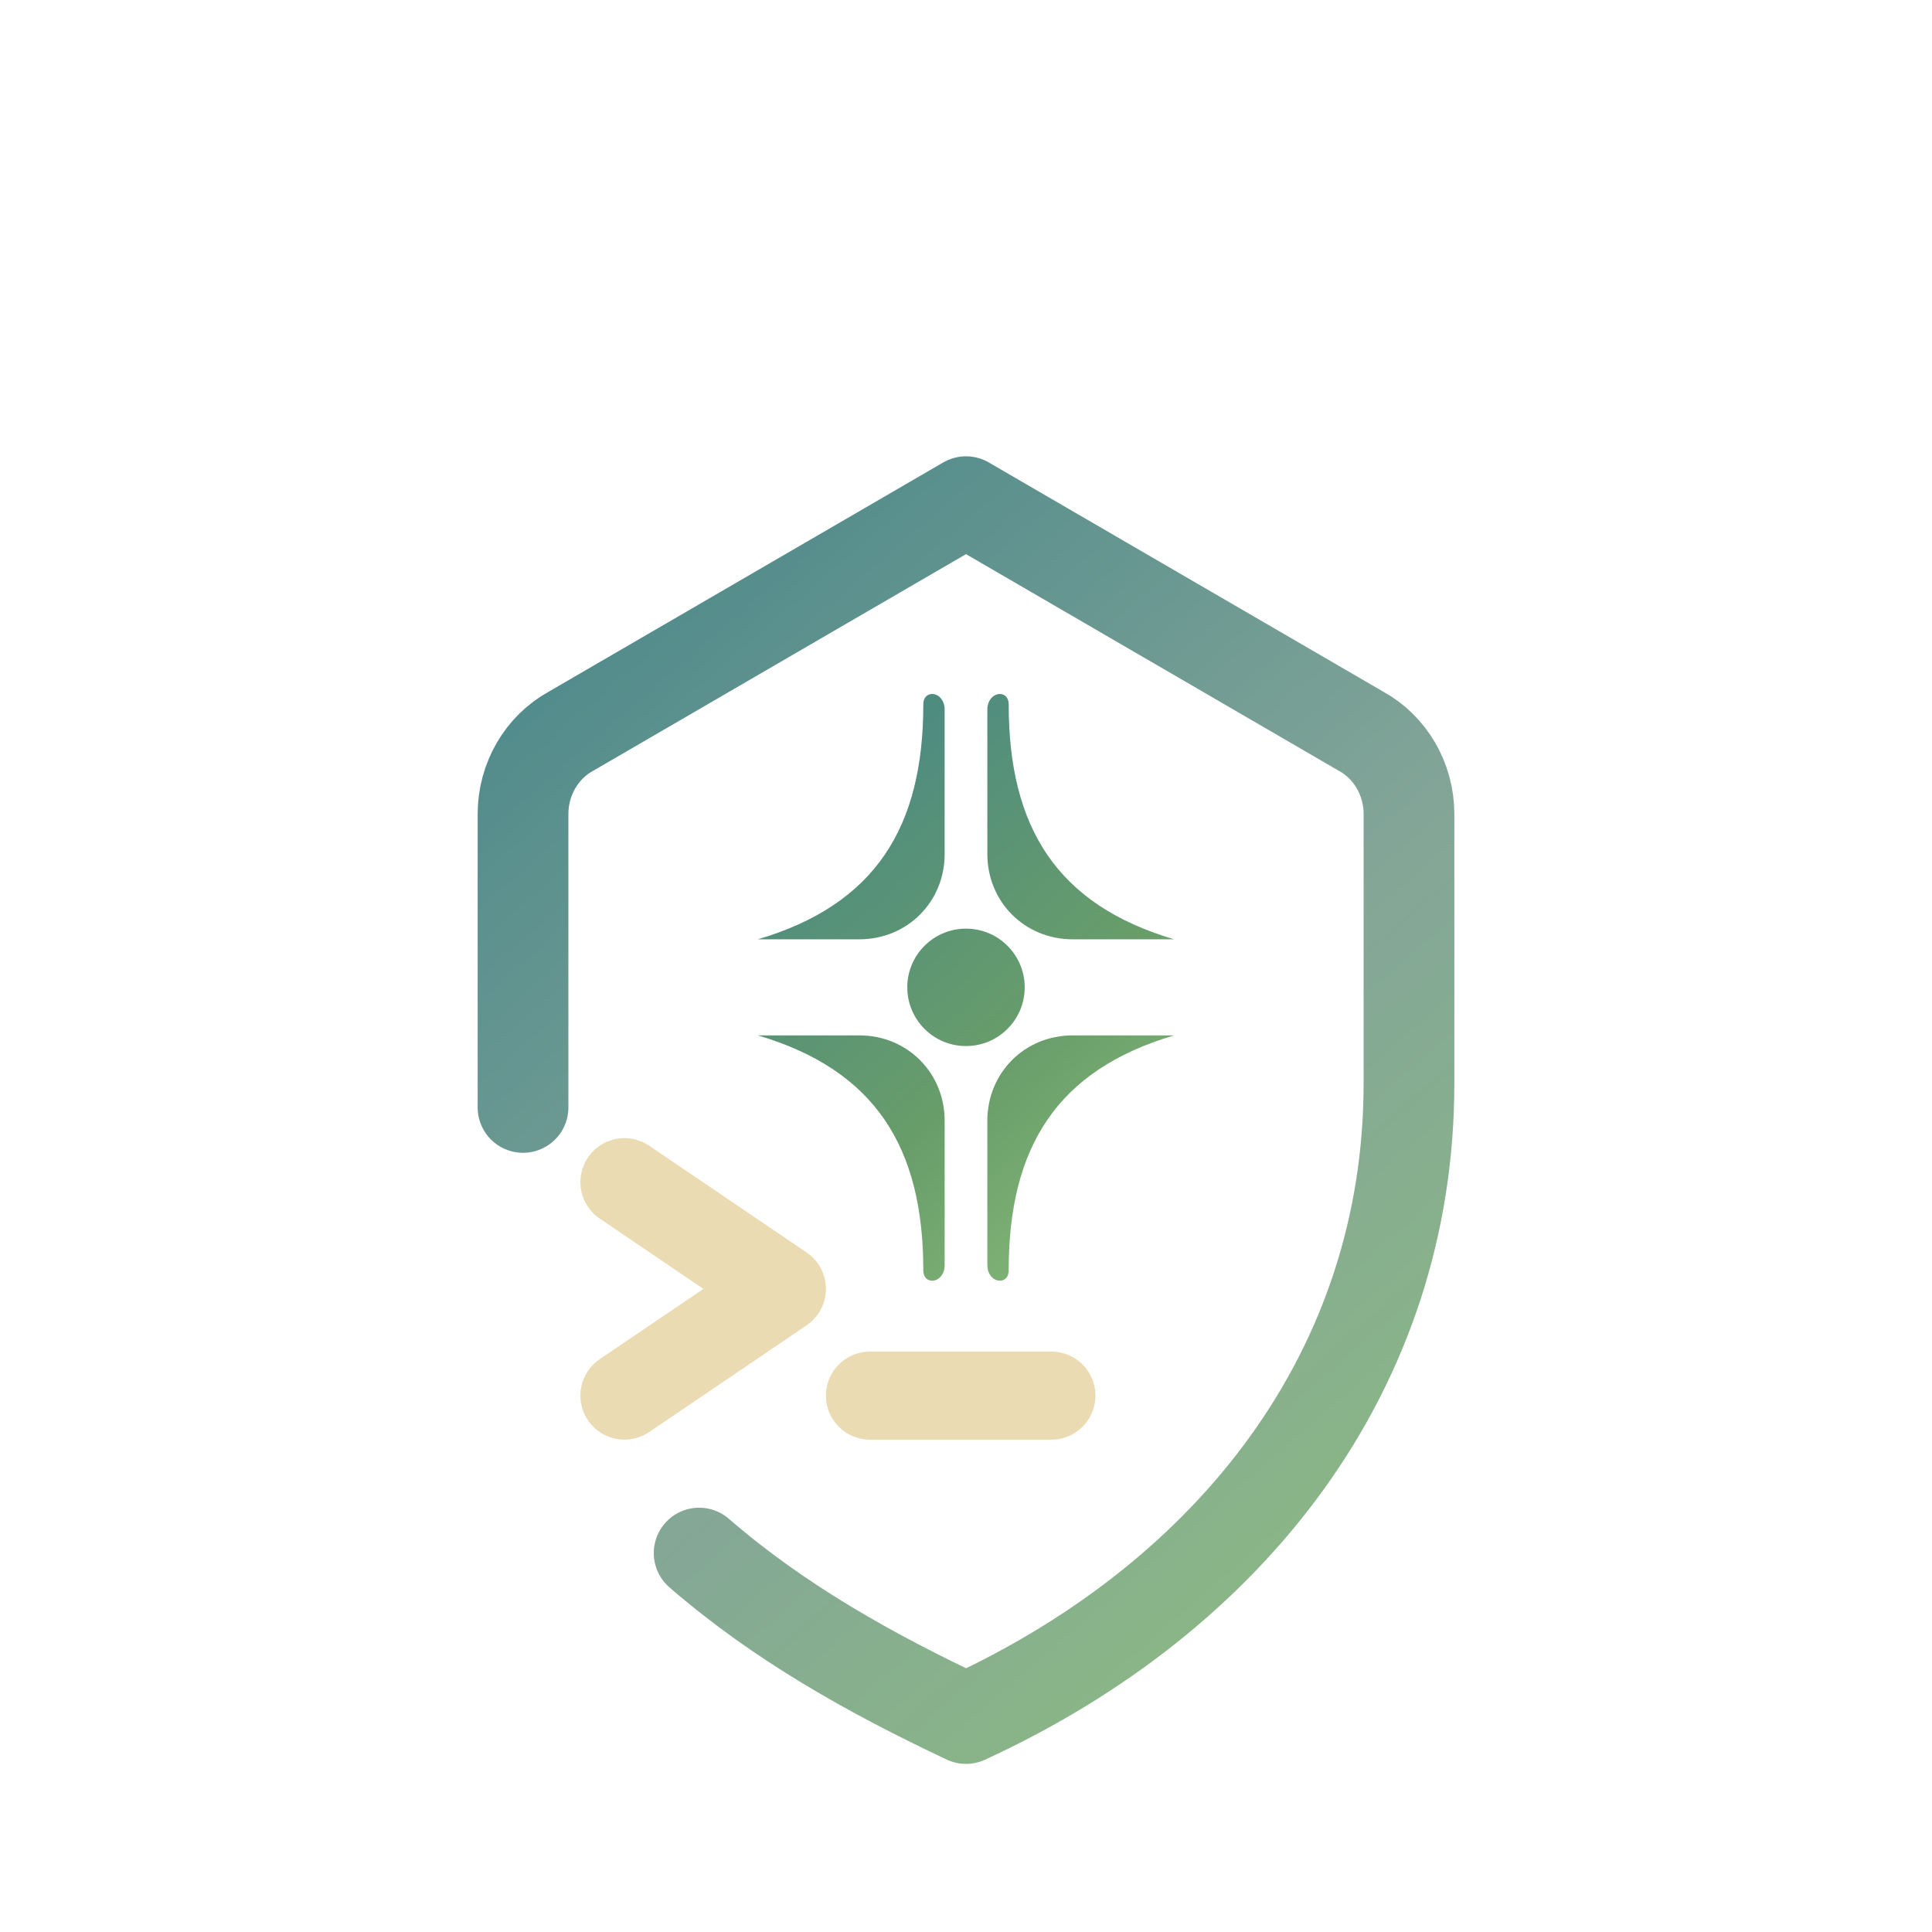
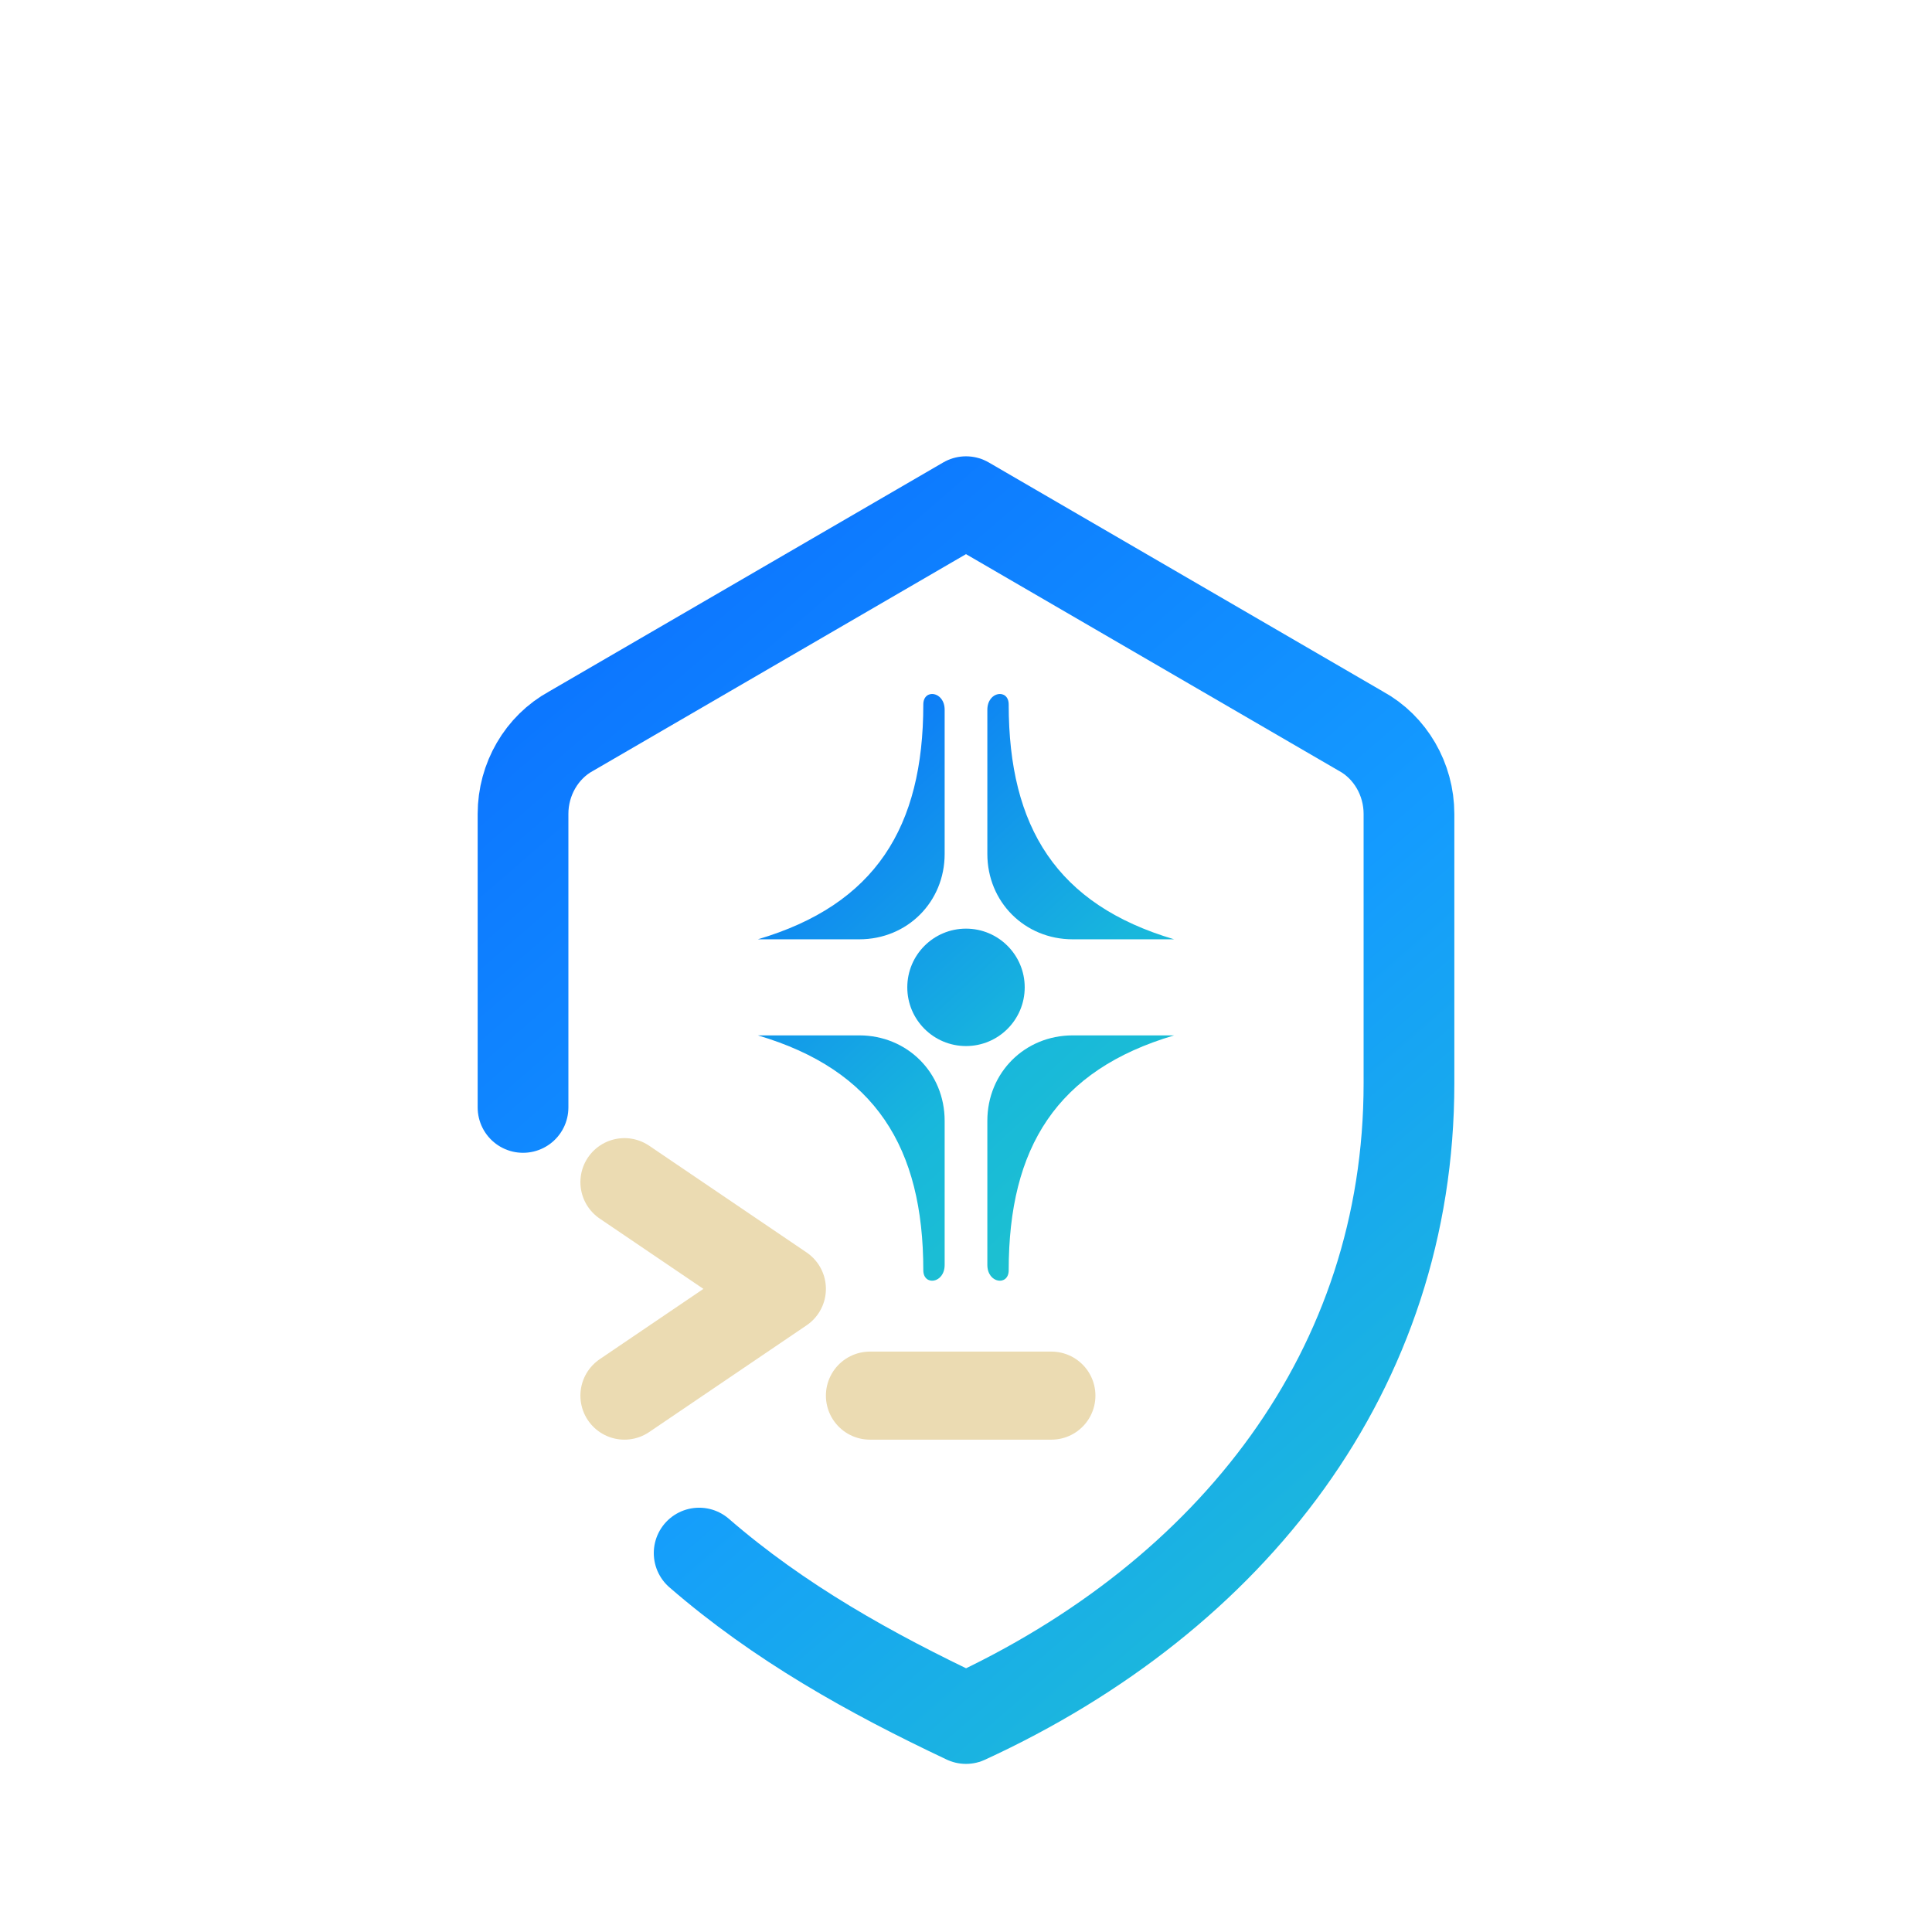
<svg xmlns="http://www.w3.org/2000/svg" width="724" height="724" viewBox="0 0 724 724" fill="none" role="img" aria-labelledby="title desc">
  <defs>
    <linearGradient id="shieldStroke" x1="108" y1="132" x2="508" y2="594" gradientUnits="userSpaceOnUse">
-       <stop offset="0" stop-color="#458588" />
-       <stop offset="0.52" stop-color="#83a598" />
-       <stop offset="1" stop-color="#8ec07c" />
+       <stop offset="0" stop-color="#0A6CFF" />
+       <stop offset="0.52" stop-color="#149BFF" />
+       <stop offset="1" stop-color="#20C8C7" />
    </linearGradient>
    <linearGradient id="airsMark" x1="200" y1="220" x2="382" y2="420" gradientUnits="userSpaceOnUse">
-       <stop offset="0" stop-color="#458588" />
-       <stop offset="0.58" stop-color="#689d6a" />
-       <stop offset="1" stop-color="#8ec07c" />
+       <stop offset="0" stop-color="#0A6CFF" />
+       <stop offset="0.58" stop-color="#18B7DC" />
+       <stop offset="1" stop-color="#20C8C7" />
    </linearGradient>
    <linearGradient id="airsWord" x1="1320" y1="245" x2="1710" y2="460" gradientUnits="userSpaceOnUse">
-       <stop offset="0" stop-color="#fabd2f" />
-       <stop offset="0.58" stop-color="#fe8019" />
-       <stop offset="1" stop-color="#d65d0e" />
+       <stop offset="0" stop-color="#0A6CFF" />
+       <stop offset="0.58" stop-color="#149BFF" />
+       <stop offset="1" stop-color="#20C8C7" />
    </linearGradient>
  </defs>
  <g transform="translate(80 50) scale(1.0)">
    <g id="prisma-airs-cli-icon" stroke-linecap="round" stroke-linejoin="round">
      <path d="M116 365V255C116 242 123 230 134 224L282 138L430 224C441 230 448 242 448 255V356C448 463 382 548 282 594C246 577 212 558 182 532" fill="none" stroke="url(#shieldStroke)" stroke-width="34" />
      <g fill="url(#airsMark)">
        <path d="M266 214C266 260 248 289 204 302H242C260 302 274 288 274 270V216C274 209 266 208 266 214Z" />
        <path d="M298 214C298 260 316 289 360 302H322C304 302 290 288 290 270V216C290 209 298 208 298 214Z" />
        <path d="M204 338C248 351 266 380 266 426C266 432 274 431 274 424V370C274 352 260 338 242 338H204Z" />
        <path d="M360 338C316 351 298 380 298 426C298 432 290 431 290 424V370C290 352 304 338 322 338H360Z" />
        <circle cx="282" cy="320" r="22" />
      </g>
      <path d="M154 393L213 433L154 473" fill="none" stroke="#ebdbb2" stroke-width="33" />
      <path d="M246 473H314" fill="none" stroke="#ebdbb2" stroke-width="33" />
    </g>
  </g>
</svg>
